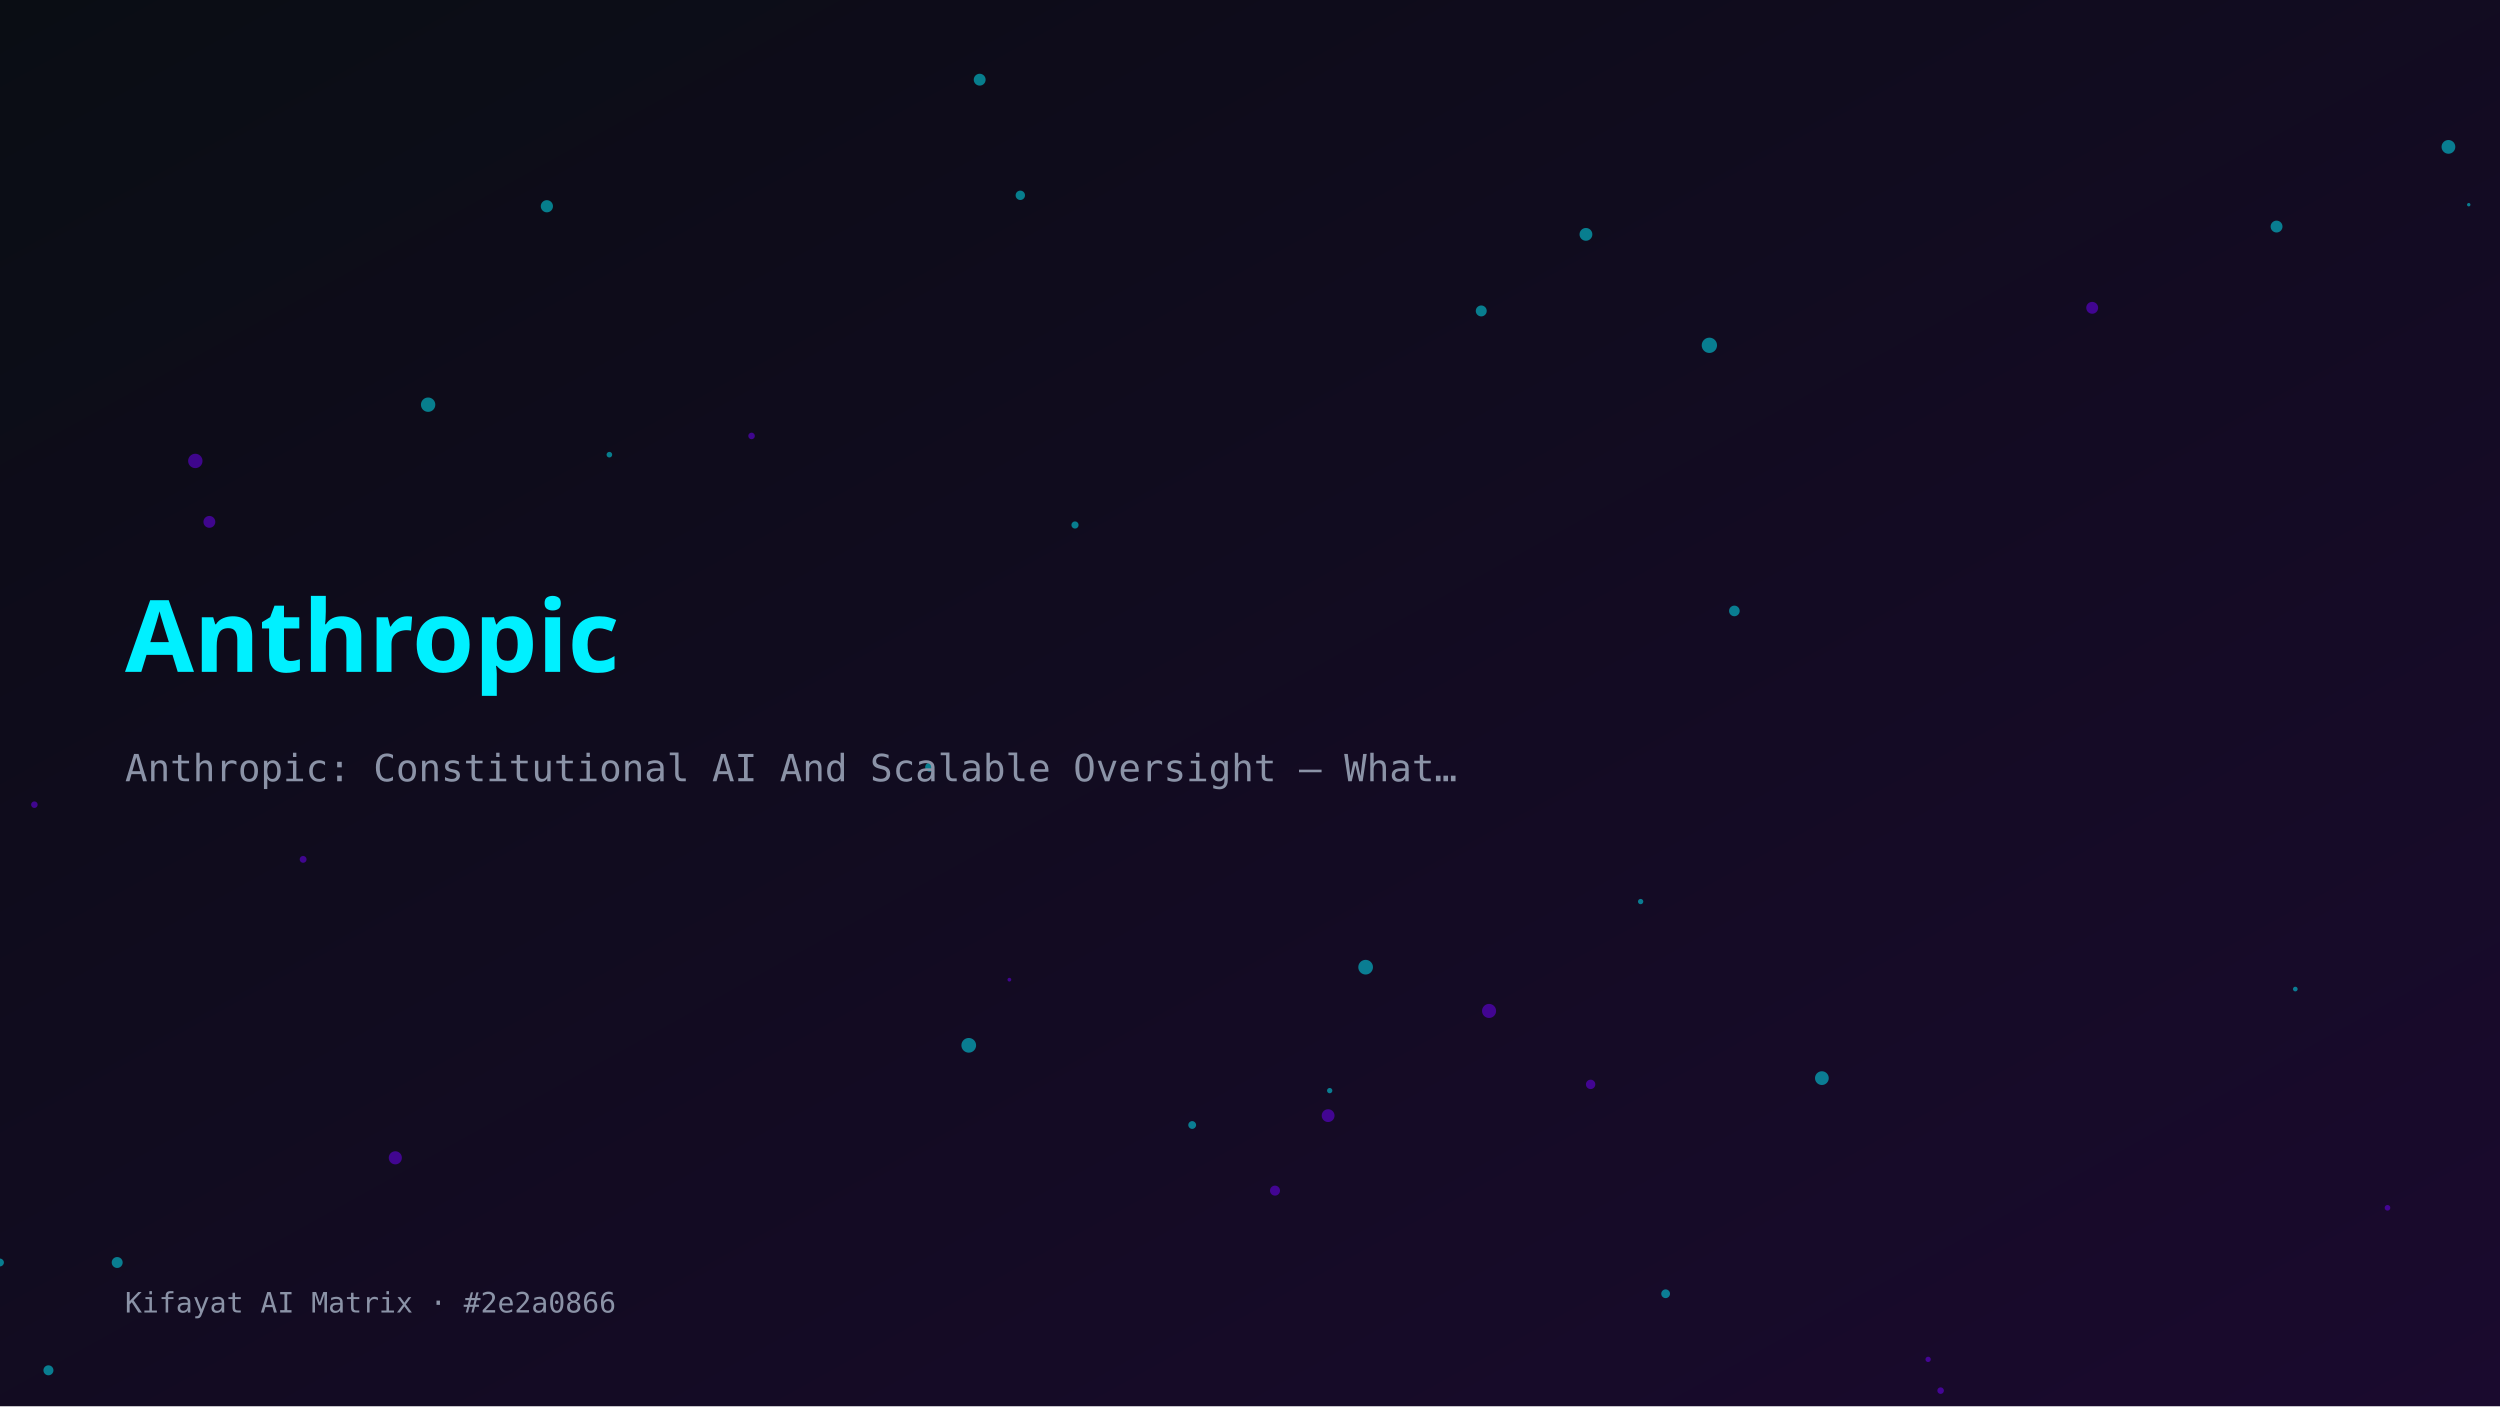
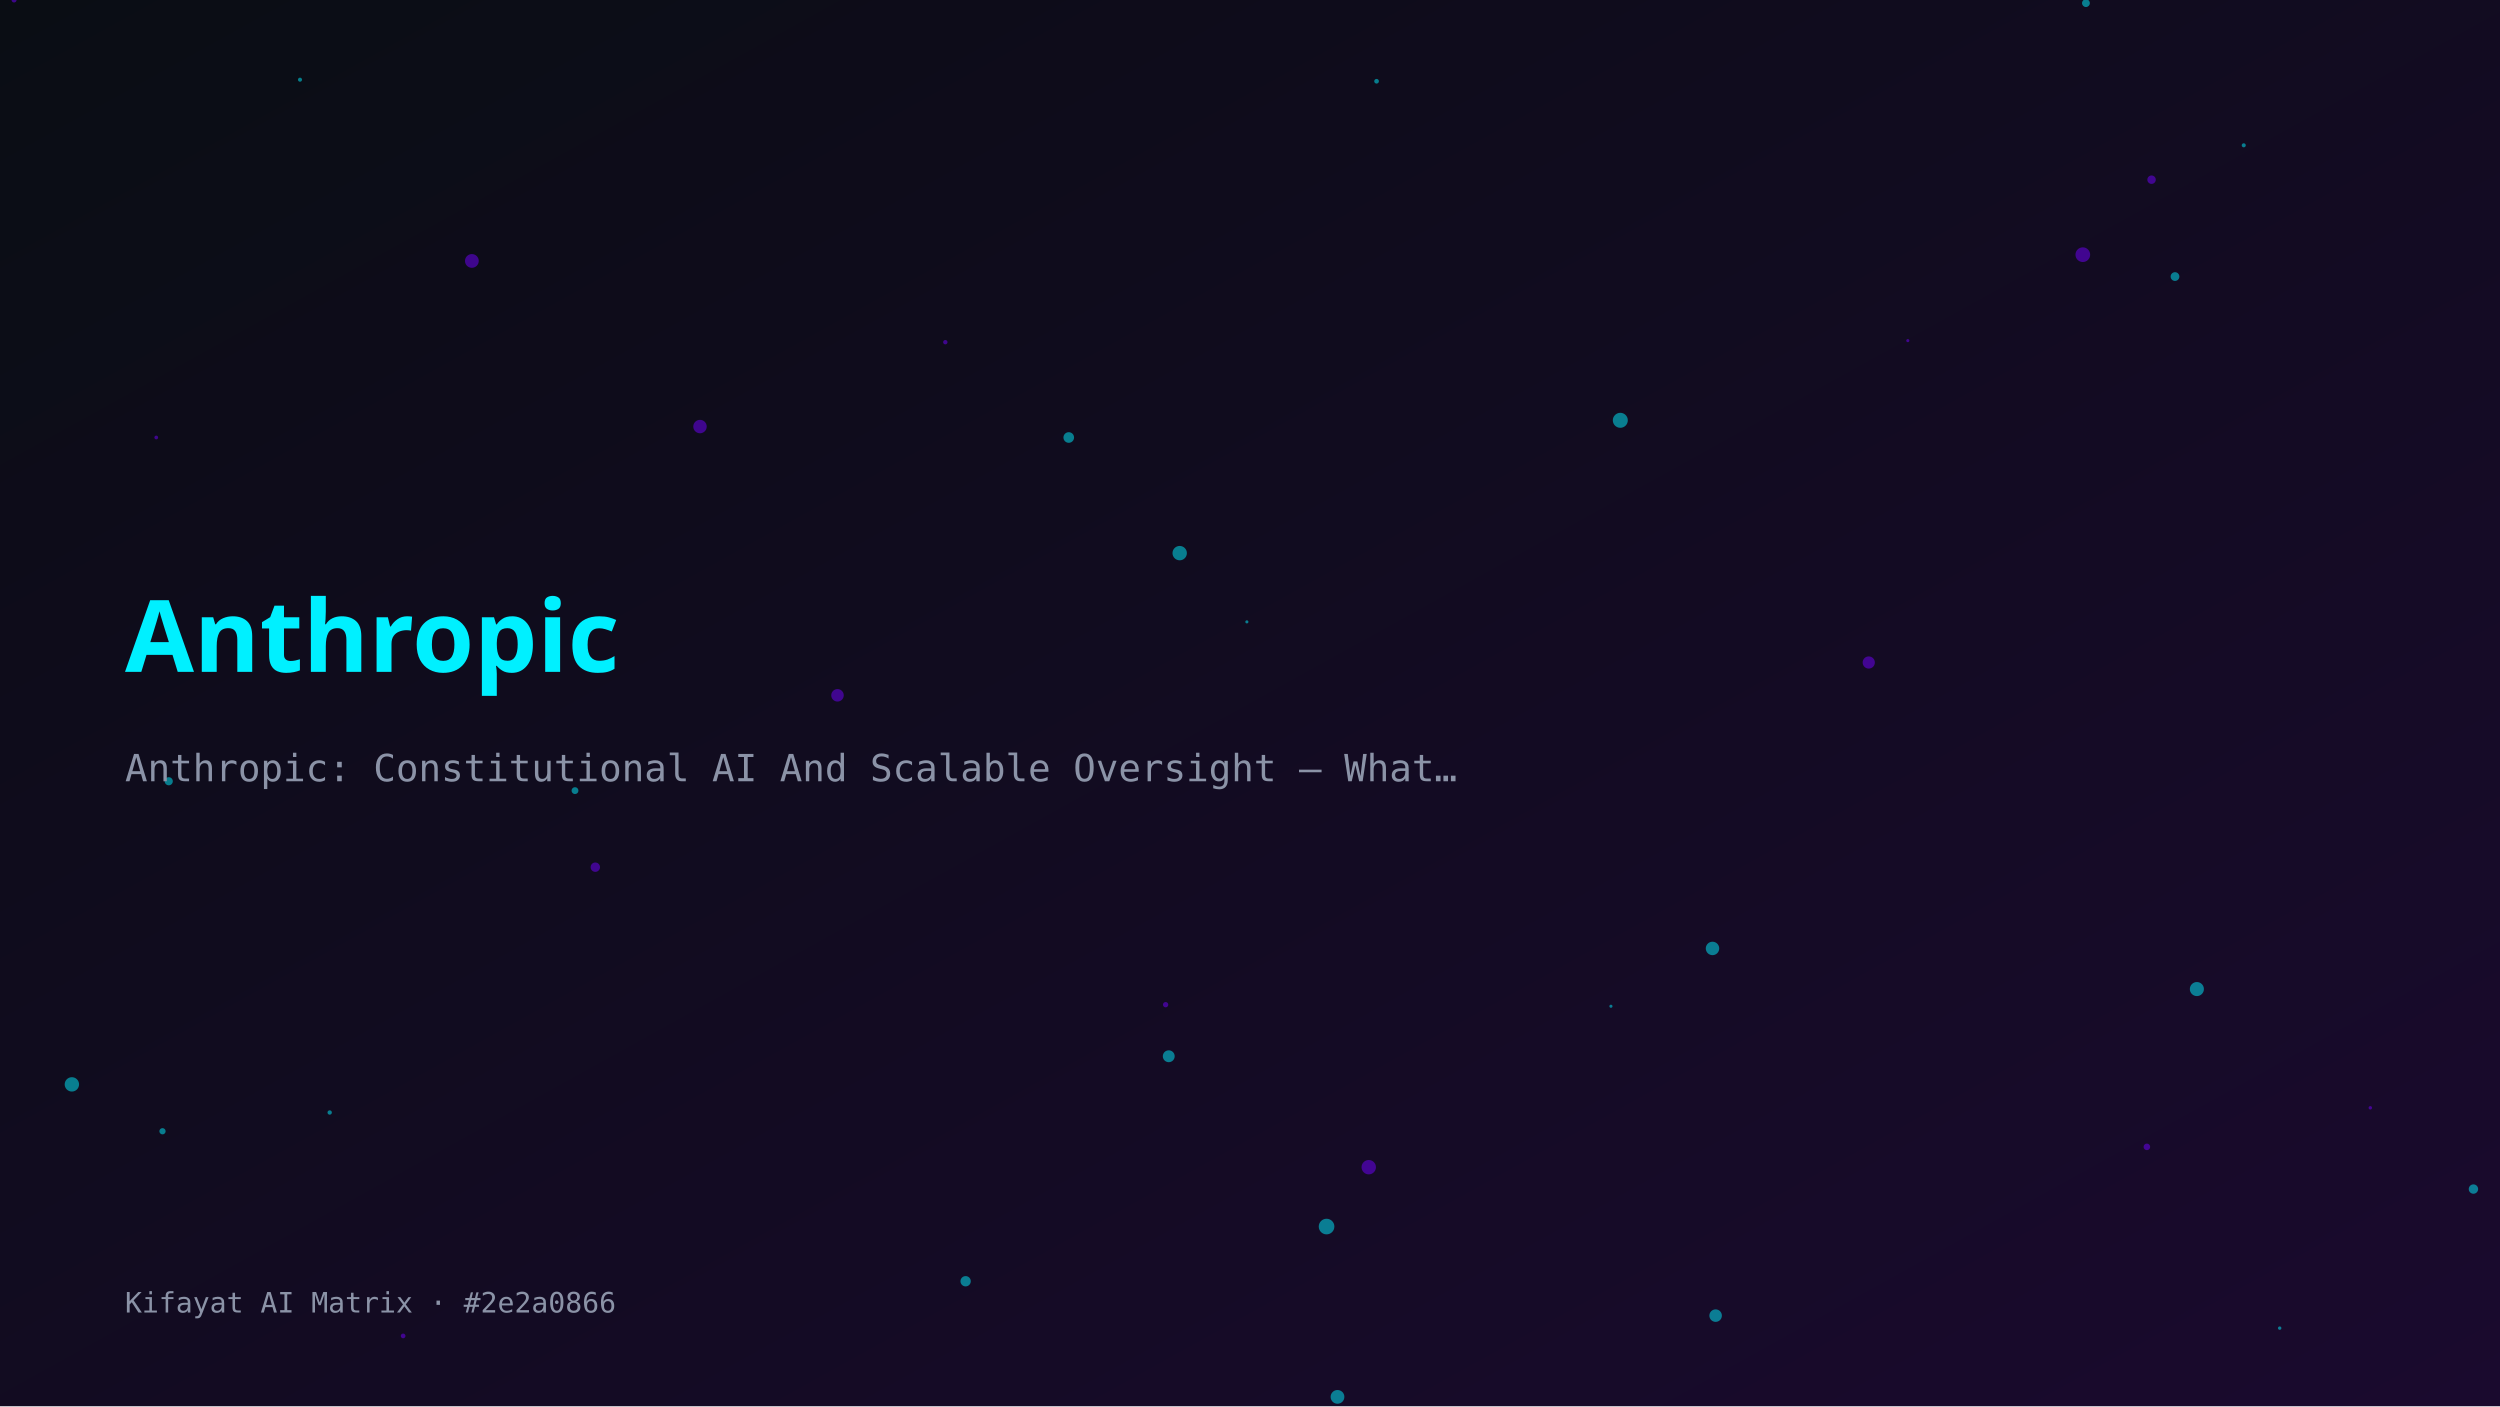
<svg xmlns="http://www.w3.org/2000/svg" width="1600" height="900" viewBox="0 0 1600 900">
  <defs>
    <linearGradient id="g" x1="0" y1="0" x2="1" y2="1">
      <stop offset="0" stop-color="#0A0D14" />
      <stop offset="1" stop-color="#1a0a2e" />
    </linearGradient>
  </defs>
  <rect width="1600" height="900" fill="url(#g)" />
-   <circle cx="948" cy="199" r="3.5" fill="#00F0FF" opacity="0.5" />
-   <circle cx="31" cy="877" r="3.2" fill="#00F0FF" opacity="0.5" />
-   <circle cx="194" cy="550" r="2.2" fill="#7000FF" opacity="0.5" />
-   <circle cx="134" cy="334" r="3.8" fill="#7000FF" opacity="0.5" />
-   <circle cx="481" cy="279" r="2.1" fill="#7000FF" opacity="0.5" />
-   <circle cx="1050" cy="577" r="1.7" fill="#00F0FF" opacity="0.5" />
-   <circle cx="1469" cy="633" r="1.5" fill="#00F0FF" opacity="0.5" />
-   <circle cx="627" cy="51" r="3.8" fill="#00F0FF" opacity="0.5" />
-   <circle cx="688" cy="336" r="2.3" fill="#00F0FF" opacity="0.5" />
-   <circle cx="0" cy="808" r="2.5" fill="#00F0FF" opacity="0.5" />
-   <circle cx="653" cy="125" r="3.0" fill="#00F0FF" opacity="0.5" />
-   <circle cx="1094" cy="221" r="4.9" fill="#00F0FF" opacity="0.5" />
-   <circle cx="953" cy="647" r="4.5" fill="#7000FF" opacity="0.5" />
-   <circle cx="350" cy="132" r="3.9" fill="#00F0FF" opacity="0.5" />
-   <circle cx="850" cy="714" r="4.1" fill="#7000FF" opacity="0.5" />
-   <circle cx="1528" cy="773" r="1.8" fill="#7000FF" opacity="0.5" />
-   <circle cx="274" cy="259" r="4.6" fill="#00F0FF" opacity="0.5" />
-   <circle cx="816" cy="762" r="3.2" fill="#7000FF" opacity="0.5" />
-   <circle cx="22" cy="515" r="2.1" fill="#7000FF" opacity="0.5" />
-   <circle cx="1567" cy="94" r="4.4" fill="#00F0FF" opacity="0.5" />
-   <circle cx="763" cy="720" r="2.5" fill="#00F0FF" opacity="0.5" />
-   <circle cx="620" cy="669" r="4.7" fill="#00F0FF" opacity="0.5" />
-   <circle cx="1066" cy="828" r="2.8" fill="#00F0FF" opacity="0.5" />
-   <circle cx="1457" cy="145" r="3.8" fill="#00F0FF" opacity="0.5" />
-   <circle cx="1234" cy="870" r="1.7" fill="#7000FF" opacity="0.5" />
-   <circle cx="125" cy="295" r="4.6" fill="#7000FF" opacity="0.5" />
-   <circle cx="1018" cy="694" r="3.0" fill="#7000FF" opacity="0.5" />
-   <circle cx="1110" cy="391" r="3.4" fill="#00F0FF" opacity="0.5" />
-   <circle cx="75" cy="808" r="3.5" fill="#00F0FF" opacity="0.5" />
-   <circle cx="1015" cy="150" r="4.1" fill="#00F0FF" opacity="0.5" />
-   <circle cx="1166" cy="690" r="4.4" fill="#00F0FF" opacity="0.5" />
-   <circle cx="851" cy="698" r="1.7" fill="#00F0FF" opacity="0.5" />
-   <circle cx="595" cy="491" r="2.9" fill="#00F0FF" opacity="0.5" />
-   <circle cx="1339" cy="197" r="3.8" fill="#7000FF" opacity="0.5" />
-   <circle cx="390" cy="291" r="1.8" fill="#00F0FF" opacity="0.5" />
-   <circle cx="1580" cy="131" r="1.1" fill="#00F0FF" opacity="0.5" />
-   <circle cx="874" cy="619" r="4.7" fill="#00F0FF" opacity="0.5" />
-   <circle cx="646" cy="627" r="1.2" fill="#7000FF" opacity="0.5" />
-   <circle cx="1242" cy="890" r="2.1" fill="#7000FF" opacity="0.5" />
-   <circle cx="253" cy="741" r="4.2" fill="#7000FF" opacity="0.5" />
+   <circle cx="1436" cy="93" r="1.3" fill="#00F0FF" opacity="0.5" />
+   <circle cx="258" cy="855" r="1.5" fill="#7000FF" opacity="0.5" />
+   <circle cx="1406" cy="633" r="4.5" fill="#00F0FF" opacity="0.5" />
+   <circle cx="1096" cy="607" r="4.3" fill="#00F0FF" opacity="0.5" />
+   <circle cx="1221" cy="218" r="1.0" fill="#7000FF" opacity="0.5" />
+   <circle cx="1392" cy="177" r="2.8" fill="#00F0FF" opacity="0.5" />
+   <circle cx="100" cy="280" r="1.2" fill="#7000FF" opacity="0.5" />
+   <circle cx="684" cy="280" r="3.4" fill="#00F0FF" opacity="0.5" />
+   <circle cx="1517" cy="709" r="1.1" fill="#7000FF" opacity="0.5" />
+   <circle cx="856" cy="894" r="4.4" fill="#00F0FF" opacity="0.5" />
+   <circle cx="748" cy="676" r="3.8" fill="#00F0FF" opacity="0.5" />
+   <circle cx="1098" cy="842" r="4.0" fill="#00F0FF" opacity="0.5" />
+   <circle cx="876" cy="747" r="4.6" fill="#7000FF" opacity="0.5" />
+   <circle cx="536" cy="445" r="4.0" fill="#7000FF" opacity="0.5" />
+   <circle cx="302" cy="167" r="4.4" fill="#7000FF" opacity="0.5" />
+   <circle cx="46" cy="694" r="4.6" fill="#00F0FF" opacity="0.5" />
+   <circle cx="1374" cy="734" r="2.1" fill="#7000FF" opacity="0.5" />
+   <circle cx="448" cy="273" r="4.3" fill="#7000FF" opacity="0.5" />
+   <circle cx="211" cy="712" r="1.4" fill="#00F0FF" opacity="0.5" />
+   <circle cx="849" cy="785" r="5.0" fill="#00F0FF" opacity="0.5" />
+   <circle cx="618" cy="820" r="3.3" fill="#00F0FF" opacity="0.5" />
+   <circle cx="1583" cy="761" r="3.0" fill="#00F0FF" opacity="0.5" />
+   <circle cx="605" cy="219" r="1.4" fill="#7000FF" opacity="0.5" />
+   <circle cx="746" cy="643" r="1.7" fill="#7000FF" opacity="0.5" />
+   <circle cx="798" cy="398" r="1.0" fill="#00F0FF" opacity="0.5" />
+   <circle cx="1377" cy="115" r="2.7" fill="#7000FF" opacity="0.5" />
+   <circle cx="381" cy="555" r="3.0" fill="#7000FF" opacity="0.5" />
+   <circle cx="1459" cy="850" r="1.1" fill="#00F0FF" opacity="0.5" />
+   <circle cx="108" cy="500" r="2.6" fill="#00F0FF" opacity="0.5" />
+   <circle cx="1031" cy="644" r="1.0" fill="#00F0FF" opacity="0.5" />
+   <circle cx="1037" cy="269" r="4.8" fill="#00F0FF" opacity="0.5" />
+   <circle cx="1196" cy="424" r="3.9" fill="#7000FF" opacity="0.5" />
+   <circle cx="1335" cy="2" r="2.5" fill="#00F0FF" opacity="0.5" />
+   <circle cx="1333" cy="163" r="4.7" fill="#7000FF" opacity="0.5" />
+   <circle cx="881" cy="52" r="1.5" fill="#00F0FF" opacity="0.5" />
+   <circle cx="755" cy="354" r="4.6" fill="#00F0FF" opacity="0.5" />
+   <circle cx="368" cy="506" r="2.2" fill="#00F0FF" opacity="0.5" />
+   <circle cx="9" cy="0" r="1.6" fill="#7000FF" opacity="0.5" />
+   <circle cx="192" cy="51" r="1.3" fill="#00F0FF" opacity="0.5" />
+   <circle cx="104" cy="724" r="2.0" fill="#00F0FF" opacity="0.5" />
  <text x="80" y="430" font-family="sans-serif" font-size="64" font-weight="700" fill="#00F0FF">Anthropic</text>
  <text x="80" y="500" font-family="monospace" font-size="24" fill="#8B93A7">Anthropic: Constitutional AI And Scalable Oversight — What…</text>
  <text x="80" y="840" font-family="monospace" font-size="18" fill="#8B93A7">Kifayat AI Matrix · #2e2a0866</text>
</svg>
